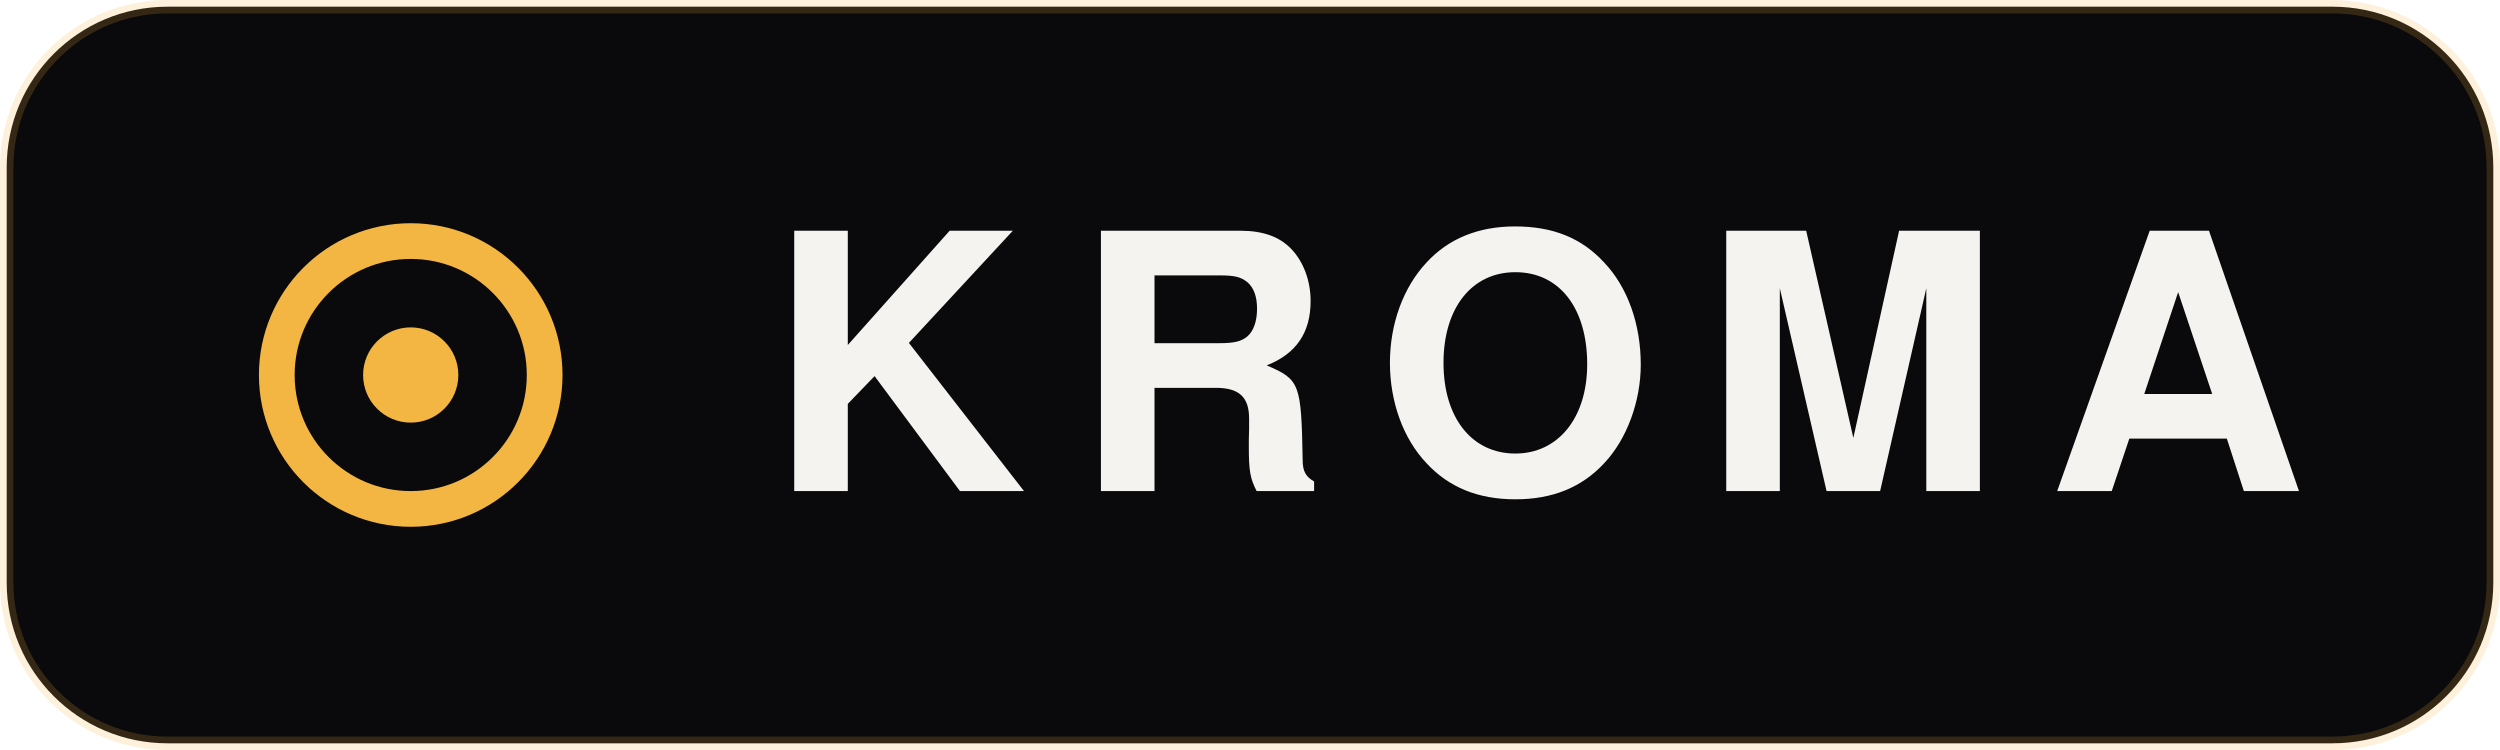
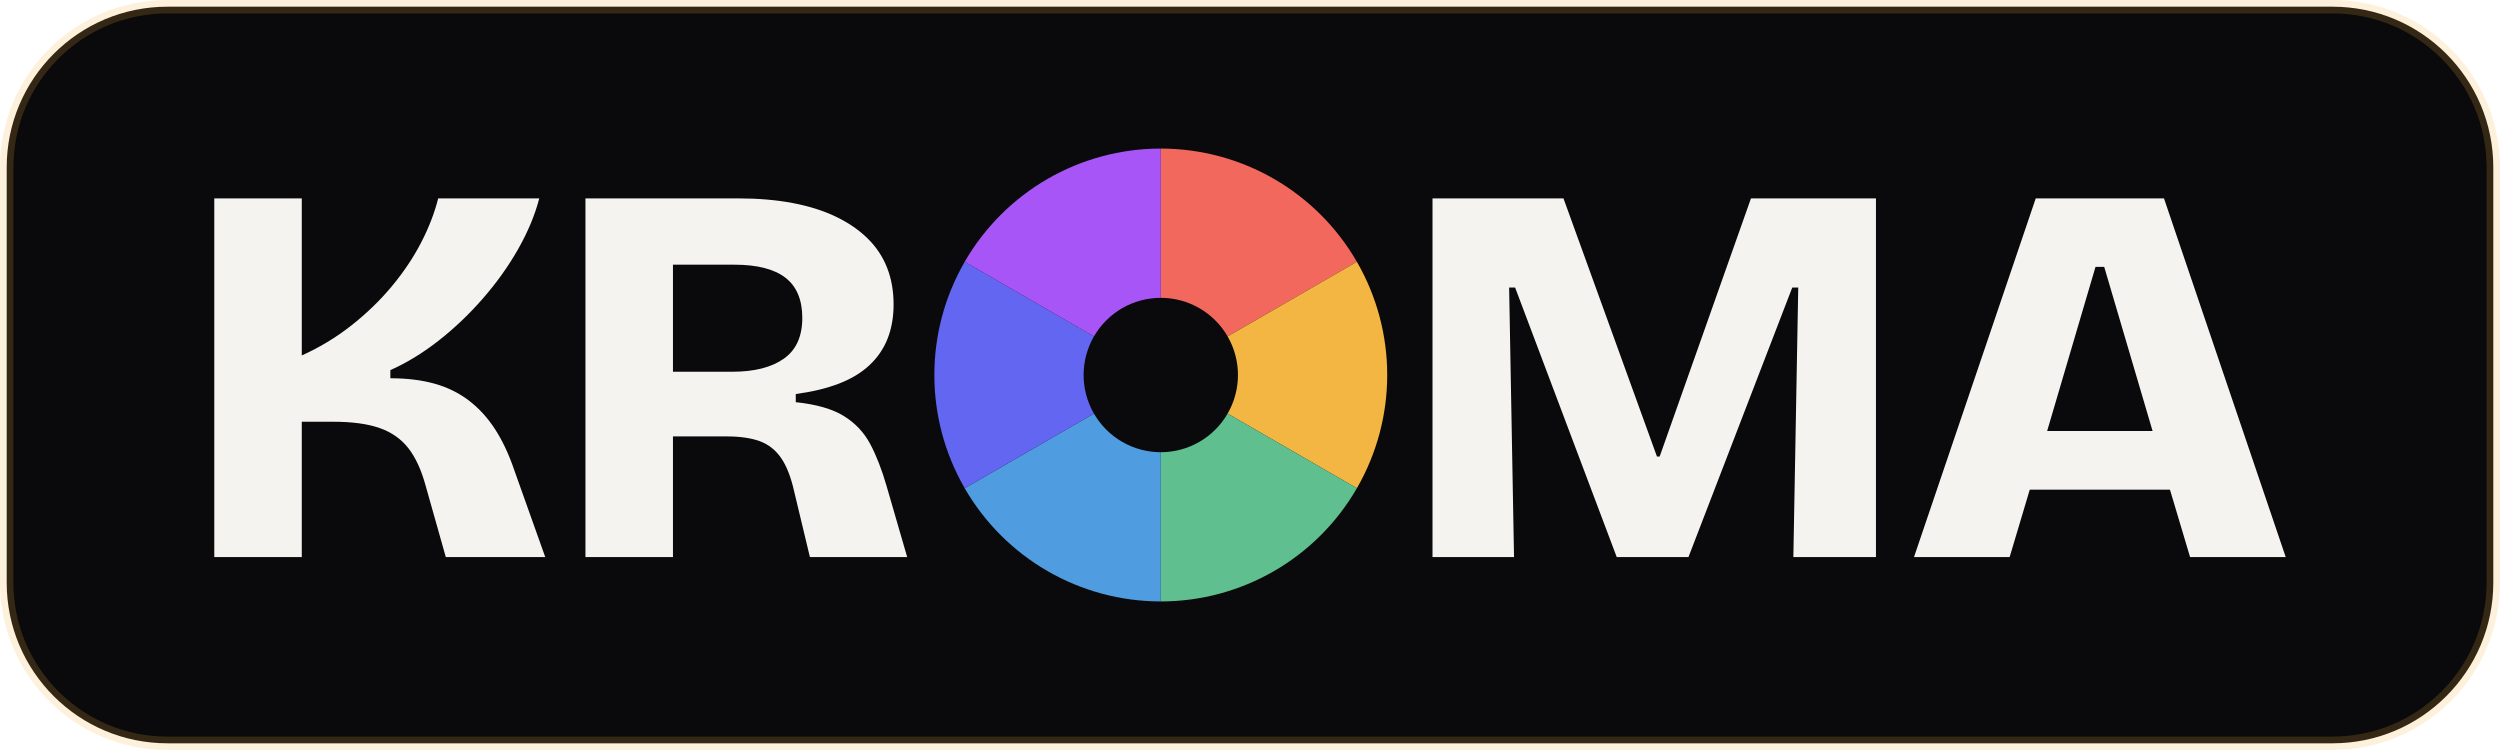
<svg xmlns="http://www.w3.org/2000/svg" width="280" height="84" viewBox="0 0 280 84" fill="none" role="img" aria-label="KROMA">
  <rect x="0.75" y="0.75" width="278.5" height="82.5" rx="18" fill="#0A0A0C" stroke="#F4B642" stroke-opacity="0.18" stroke-width="1.5" />
-   <g transform="translate(26,22) scale(1.6667)">
-     <circle cx="12" cy="12" r="9" stroke="#F4B642" stroke-width="2.4" />
-     <circle cx="12" cy="12" r="3.2" fill="#F4B642" />
+   <g transform="translate(24,16.64) scale(0.507215)">
+     <path d="M19.32 90.2H0V11H19.32V45.68C23.24 43.92 26.88 41.72 30.24 39.08C33.6 36.44 36.58 33.56 39.18 30.44C41.78 27.32 43.94 24.1 45.66 20.78C47.38 17.46 48.64 14.2 49.44 11H71.76C70.8 14.68 69.24 18.42 67.08 22.22C64.92 26.02 62.32 29.66 59.28 33.14C56.24 36.62 52.98 39.72 49.5 42.44C46.02 45.16 42.48 47.32 38.88 48.92V50.72C42.56 50.72 45.82 51.12 48.66 51.92C51.5 52.72 54.02 53.96 56.22 55.64C58.42 57.32 60.34 59.42 61.98 61.94C63.62 64.46 65.04 67.48 66.24 71L73.08 90.2H51.12L46.68 74.48C45.72 70.96 44.44 68.18 42.84 66.14C41.24 64.1 39.12 62.62 36.48 61.7C33.84 60.78 30.44 60.32 26.28 60.32H19.32V90.2ZM101.28 90.2H81.96V11H115.68C120.08 11 124.08 11.34 127.68 12.02C131.28 12.7 134.46 13.7 137.22 15.02C139.98 16.34 142.32 17.94 144.24 19.82C146.16 21.7 147.6 23.86 148.56 26.3C149.52 28.74 150 31.44 150 34.4C150 37.2 149.56 39.72 148.68 41.96C147.8 44.2 146.46 46.16 144.66 47.84C142.86 49.52 140.6 50.88 137.88 51.92C135.16 52.96 132 53.72 128.4 54.2V56C132.96 56.48 136.5 57.5 139.02 59.06C141.54 60.62 143.48 62.68 144.84 65.24C146.2 67.8 147.4 70.88 148.44 74.48L153 90.2H131.52L128.04 75.68C127.32 72.48 126.34 70 125.1 68.24C123.86 66.48 122.28 65.26 120.36 64.58C118.44 63.9 116.04 63.56 113.16 63.56H101.28V90.2ZM101.28 25.64V49.28H114.36C119.24 49.28 123.04 48.32 125.76 46.4C128.48 44.48 129.84 41.48 129.84 37.4C129.84 33.4 128.6 30.44 126.12 28.52C123.64 26.6 119.88 25.64 114.84 25.64H101.28Z" fill="#F4F3F0" />
+     <path d="M209 32.96 L209 0 A50 50 0 0 1 252.3 25 L223.76 41.48 A17.045 17.045 0 0 0 209 32.96 Z" fill="#F2685C" />
+     <path d="M223.76 41.48 L252.3 25 A50 50 0 0 1 252.3 75 L223.76 58.52 A17.045 17.045 0 0 0 223.76 41.48 Z" fill="#F4B642" />
+     <path d="M223.76 58.52 L252.3 75 A50 50 0 0 1 209 100 L209 67.05 A17.045 17.045 0 0 0 223.76 58.52 Z" fill="#5FBF8F" />
+     <path d="M209 67.05 L209 100 A50 50 0 0 1 165.7 75 L194.24 58.52 A17.045 17.045 0 0 0 209 67.05 Z" fill="#4F9DE0" />
+     <path d="M194.24 58.52 L165.7 75 A50 50 0 0 1 165.7 25 L194.24 41.48 A17.045 17.045 0 0 0 194.24 58.52 Z" fill="#6366F1" />
+     <path d="M194.24 41.48 L165.7 25 A50 50 0 0 1 209 0 L209 32.96 A17.045 17.045 0 0 0 194.24 41.48 Z" fill="#A855F7" />
+     <path d="M287 90.2H269V11H297.92L318.56 68H319.16L339.32 11H366.92V90.2H348.68L349.76 30.68H348.44L325.52 90.2H309.68L287.24 30.68H285.92L287 90.2ZM396.44 90.2H375.32L402.2 11H430.52L457.4 90.2H436.28L431.84 75.32H400.88L396.44 90.2ZM404.72 62.36H428L417.32 26.12H415.4L404.72 62.36Z" fill="#F4F3F0" />
  </g>
-   <text x="86" y="55" font-family="'Segoe UI', Helvetica, Arial, sans-serif" font-size="40" font-weight="800" letter-spacing="5.5" fill="#F4F3F0">KROMA</text>
</svg>
